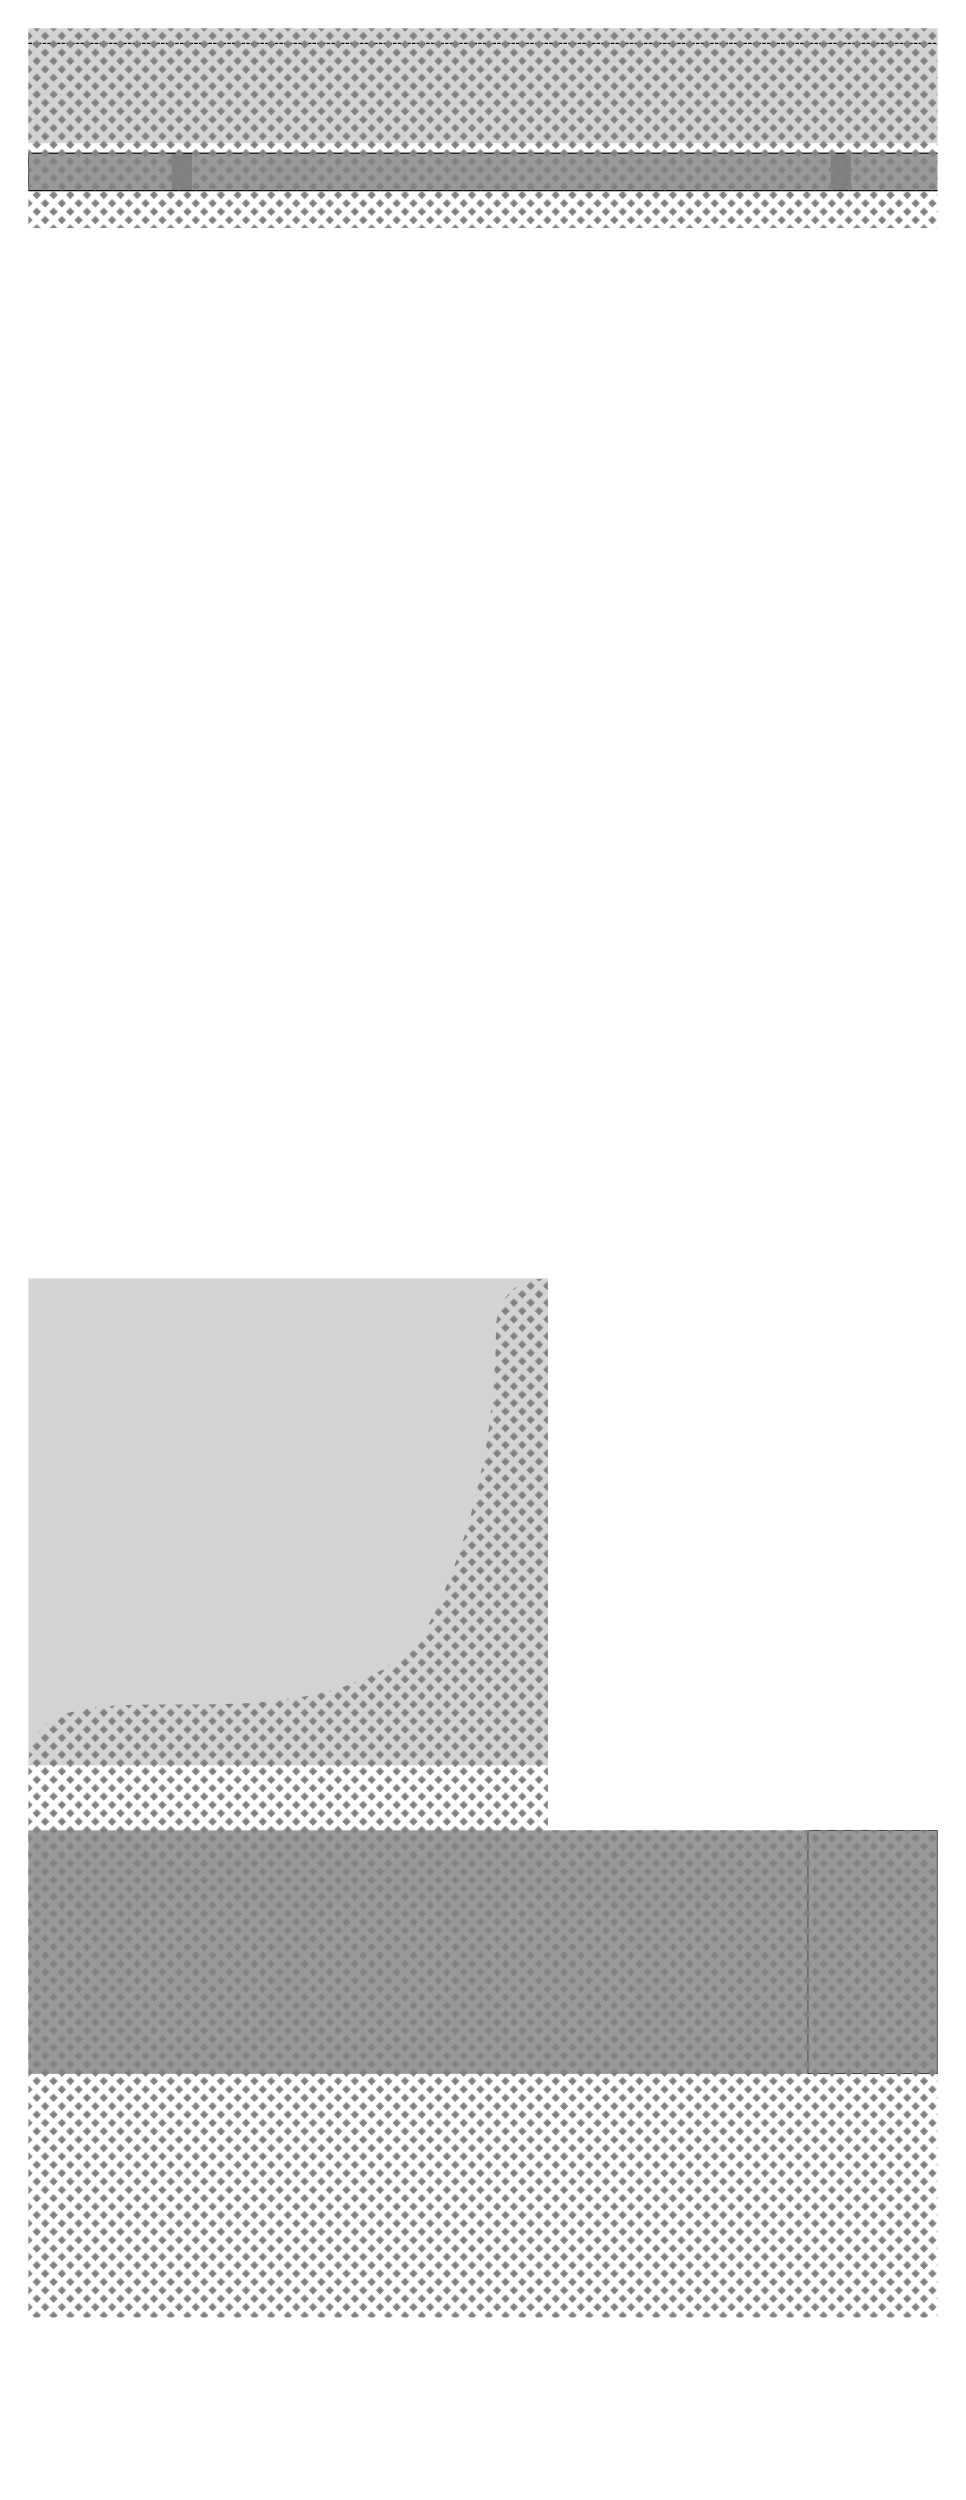
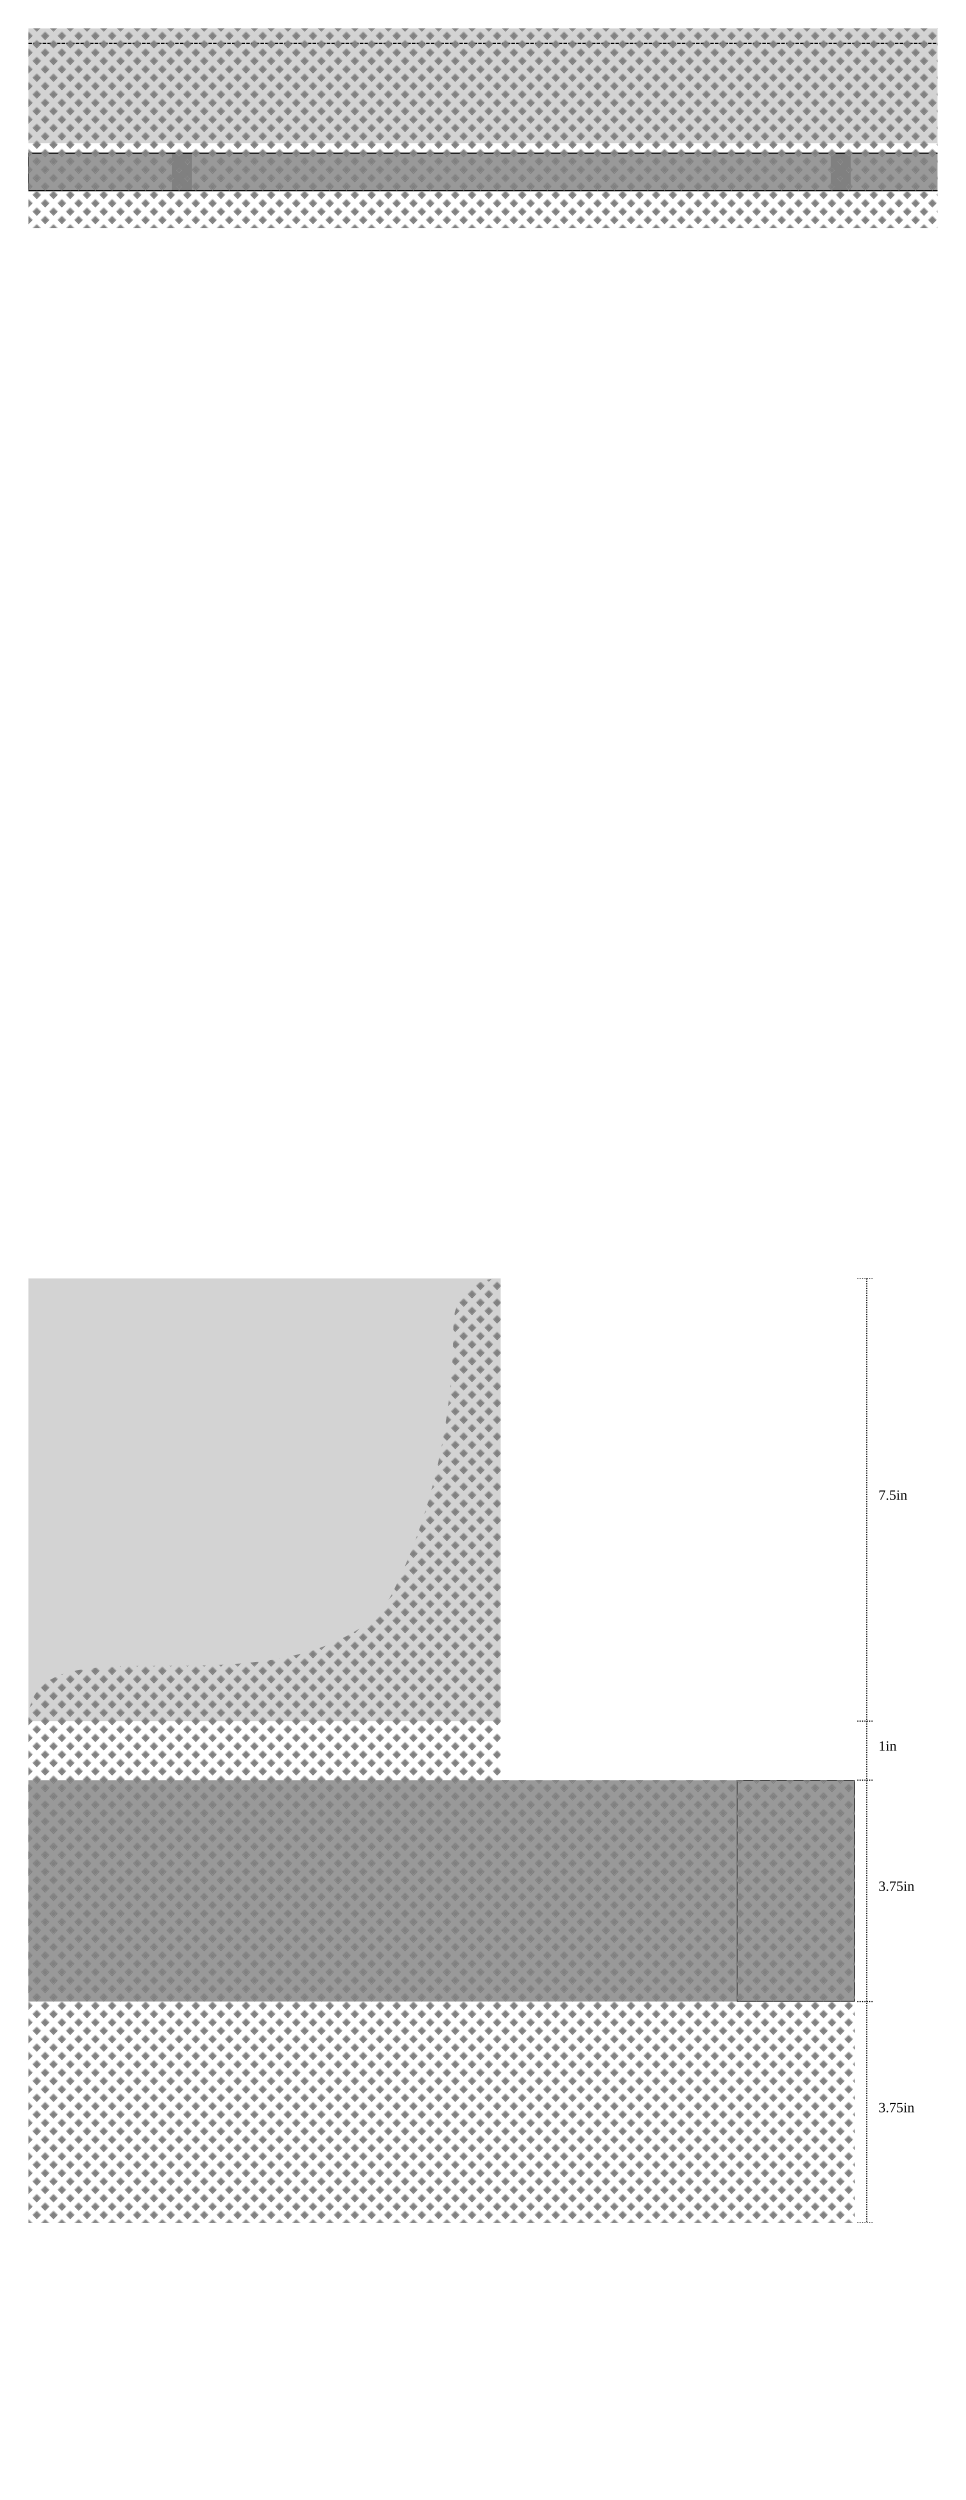
<svg xmlns="http://www.w3.org/2000/svg" class="doc" width="816" height="2112">
  <svg class="page_1" width="816" height="1056">
    <defs>
      <pattern id="sheet__pattern" x="7" y="7" width="10" height="10" patternUnits="userSpaceOnUse" patternTransform="rotate(45)">
        <rect x="5" y="5" width="5" height="5" fill="gray" />
      </pattern>
    </defs>
    <svg class="page_1__content" x="24" y="24" width="768" height="1008">
      <svg class="view__back" height="186.054">
        <svg class="camper__back" x="5.684341886080802e-14" width="816" height="96.992">
          <rect width="816" height="96.992" fill="lightgray">
						</rect>
          <line class="screw__row" x1="0" y1="12.651" x2="816" y2="12.651" stroke="black" stroke-dasharray="3 1">
						</line>
        </svg>
        <svg class="back__receivers" x="5.684341886080802e-14" y="96.992" width="816" height="89.062">
          <svg x="121.24" y="8.434" width="573.519" height="31.628">
            <rect class="back__driver__receiver" width="16.868" height="31.628" fill="gray">
							</rect>
            <rect class="back__passenger__receiver" x="556.651" width="16.868" height="31.628" fill="gray">
							</rect>
          </svg>
          <svg class="back__receiver__dimensions" y="64.062" width="556.651" height="25">
            <line width="556.651">
							</line>
          </svg>
        </svg>
        <svg class="bumper__back" x="5.684341886080802e-14" y="96.992" width="816" height="89.062">
          <rect width="816" height="31.628" y="8.434" stroke="black" fill="gray" fill-opacity="0.8" />
        </svg>
        <svg class="bumper__sheet" x="5.684341886080802e-14" width="816" height="168.682">
          <rect fill="url(#sheet__pattern)" width="100%" height="100%">
						</rect>
        </svg>
      </svg>
    </svg>
  </svg>
  <svg class="page_2" y="1056" width="816" height="1056">
    <defs>
      <pattern id="sheet__pattern" x="7" y="7" width="10" height="10" patternUnits="userSpaceOnUse" patternTransform="rotate(45)">
        <rect x="5" y="5" width="5" height="5" fill="gray" />
      </pattern>
    </defs>
    <svg class="page_2__content" x="24" y="24" width="768" height="1008">
-       <svg class="driver__view" width="768" height="877.714">
-         <svg class="driver__camper" width="438.857" height="411.429">
-           <rect width="438.857" height="411.429" fill="lightgray">
+       <svg class="driver__view" width="798.182" height="897.922">
+         <svg class="driver__camper" width="498.961" height="374.026">
+           <rect width="398.961" height="374.026" fill="lightgray">
						</rect>
        </svg>
-         <svg class="side__frame" y="466.286" width="658.286" height="205.714">
-           <rect width="658.286" height="205.714" fill="gray" fill-opacity="0.8">
+         <svg class="side__frame" y="423.896" width="598.442" height="187.013">
+           <rect width="598.442" height="187.013" fill="gray" fill-opacity="0.8">
						</rect>
        </svg>
-         <svg class="driver__bumper" x="658.286" y="466.286" width="109.714" height="205.714">
-           <rect width="109.714" height="205.714" stroke="black" fill="gray" fill-opacity="0.8">
+         <svg class="driver__bumper" x="598.442" y="423.896" width="99.74" height="187.013">
+           <rect width="99.74" height="187.013" stroke="black" fill="gray" fill-opacity="0.8">
						</rect>
        </svg>
-         <svg class="driver__sheet" width="768" height="877.714">
-           <path d="M 438.857 0 V 466.286 H 768 V 877.714 H 0 V 411.429 C 0 308.571, 219.429 411.429, 329.143 308.571 C 329.143 308.571, 394.971 205.714, 394.971 41.143 C 394.971 41.143, 394.971 0, 438.857 0" fill="url(#sheet__pattern)" />
+         <svg class="driver__sheet" width="698.182" height="797.922">
+           <path d="M 398.961 0 V 423.896 H 698.182 V 797.922 H 0 V 374.026 C 0 280.519, 199.481 374.026, 299.221 280.519 C 299.221 280.519, 359.065 187.013, 359.065 37.403 C 359.065 37.403, 359.065 0, 398.961 0" fill="url(#sheet__pattern)" />
+         </svg>
+         <svg x="698.182" width="100" height="797.922" y="0">
+           <line class="driver__camper__y_axis" x1="10" y1="0" x2="10" y2="797.922" stroke="black" stroke-dasharray="1">
+ 						</line>
+           <line class="driver__camper__top__tick" x1="2" y1="0" x2="16" y2="0" stroke="black" stroke-dasharray="1" />
+           <text x="20" y="187.013">7.5in
+ 					</text>
+           <line class="driver__camper__body__tick" x1="2" y1="374.026" x2="16" y2="374.026" stroke="black" stroke-dasharray="1" />
+           <text x="20" y="398.961">1in
+ 					</text>
+           <line class="driver__frame__top__tick" x1="2" y1="423.896" x2="16" y2="423.896" stroke="black" stroke-dasharray="1" />
+           <text x="20" y="517.403">3.75in
+ 					</text>
+           <line class="driver__frame__top__tick" x1="2" y1="610.909" x2="16" y2="610.909" stroke="black" stroke-dasharray="1" />
+           <line class="driver__sheet__bottom__tick" x1="2" y1="797.922" x2="16" y2="797.922" stroke="black" stroke-dasharray="1" />
+           <text x="20" y="704.416">3.75in
+ 					</text>
        </svg>
      </svg>
    </svg>
  </svg>
</svg>
